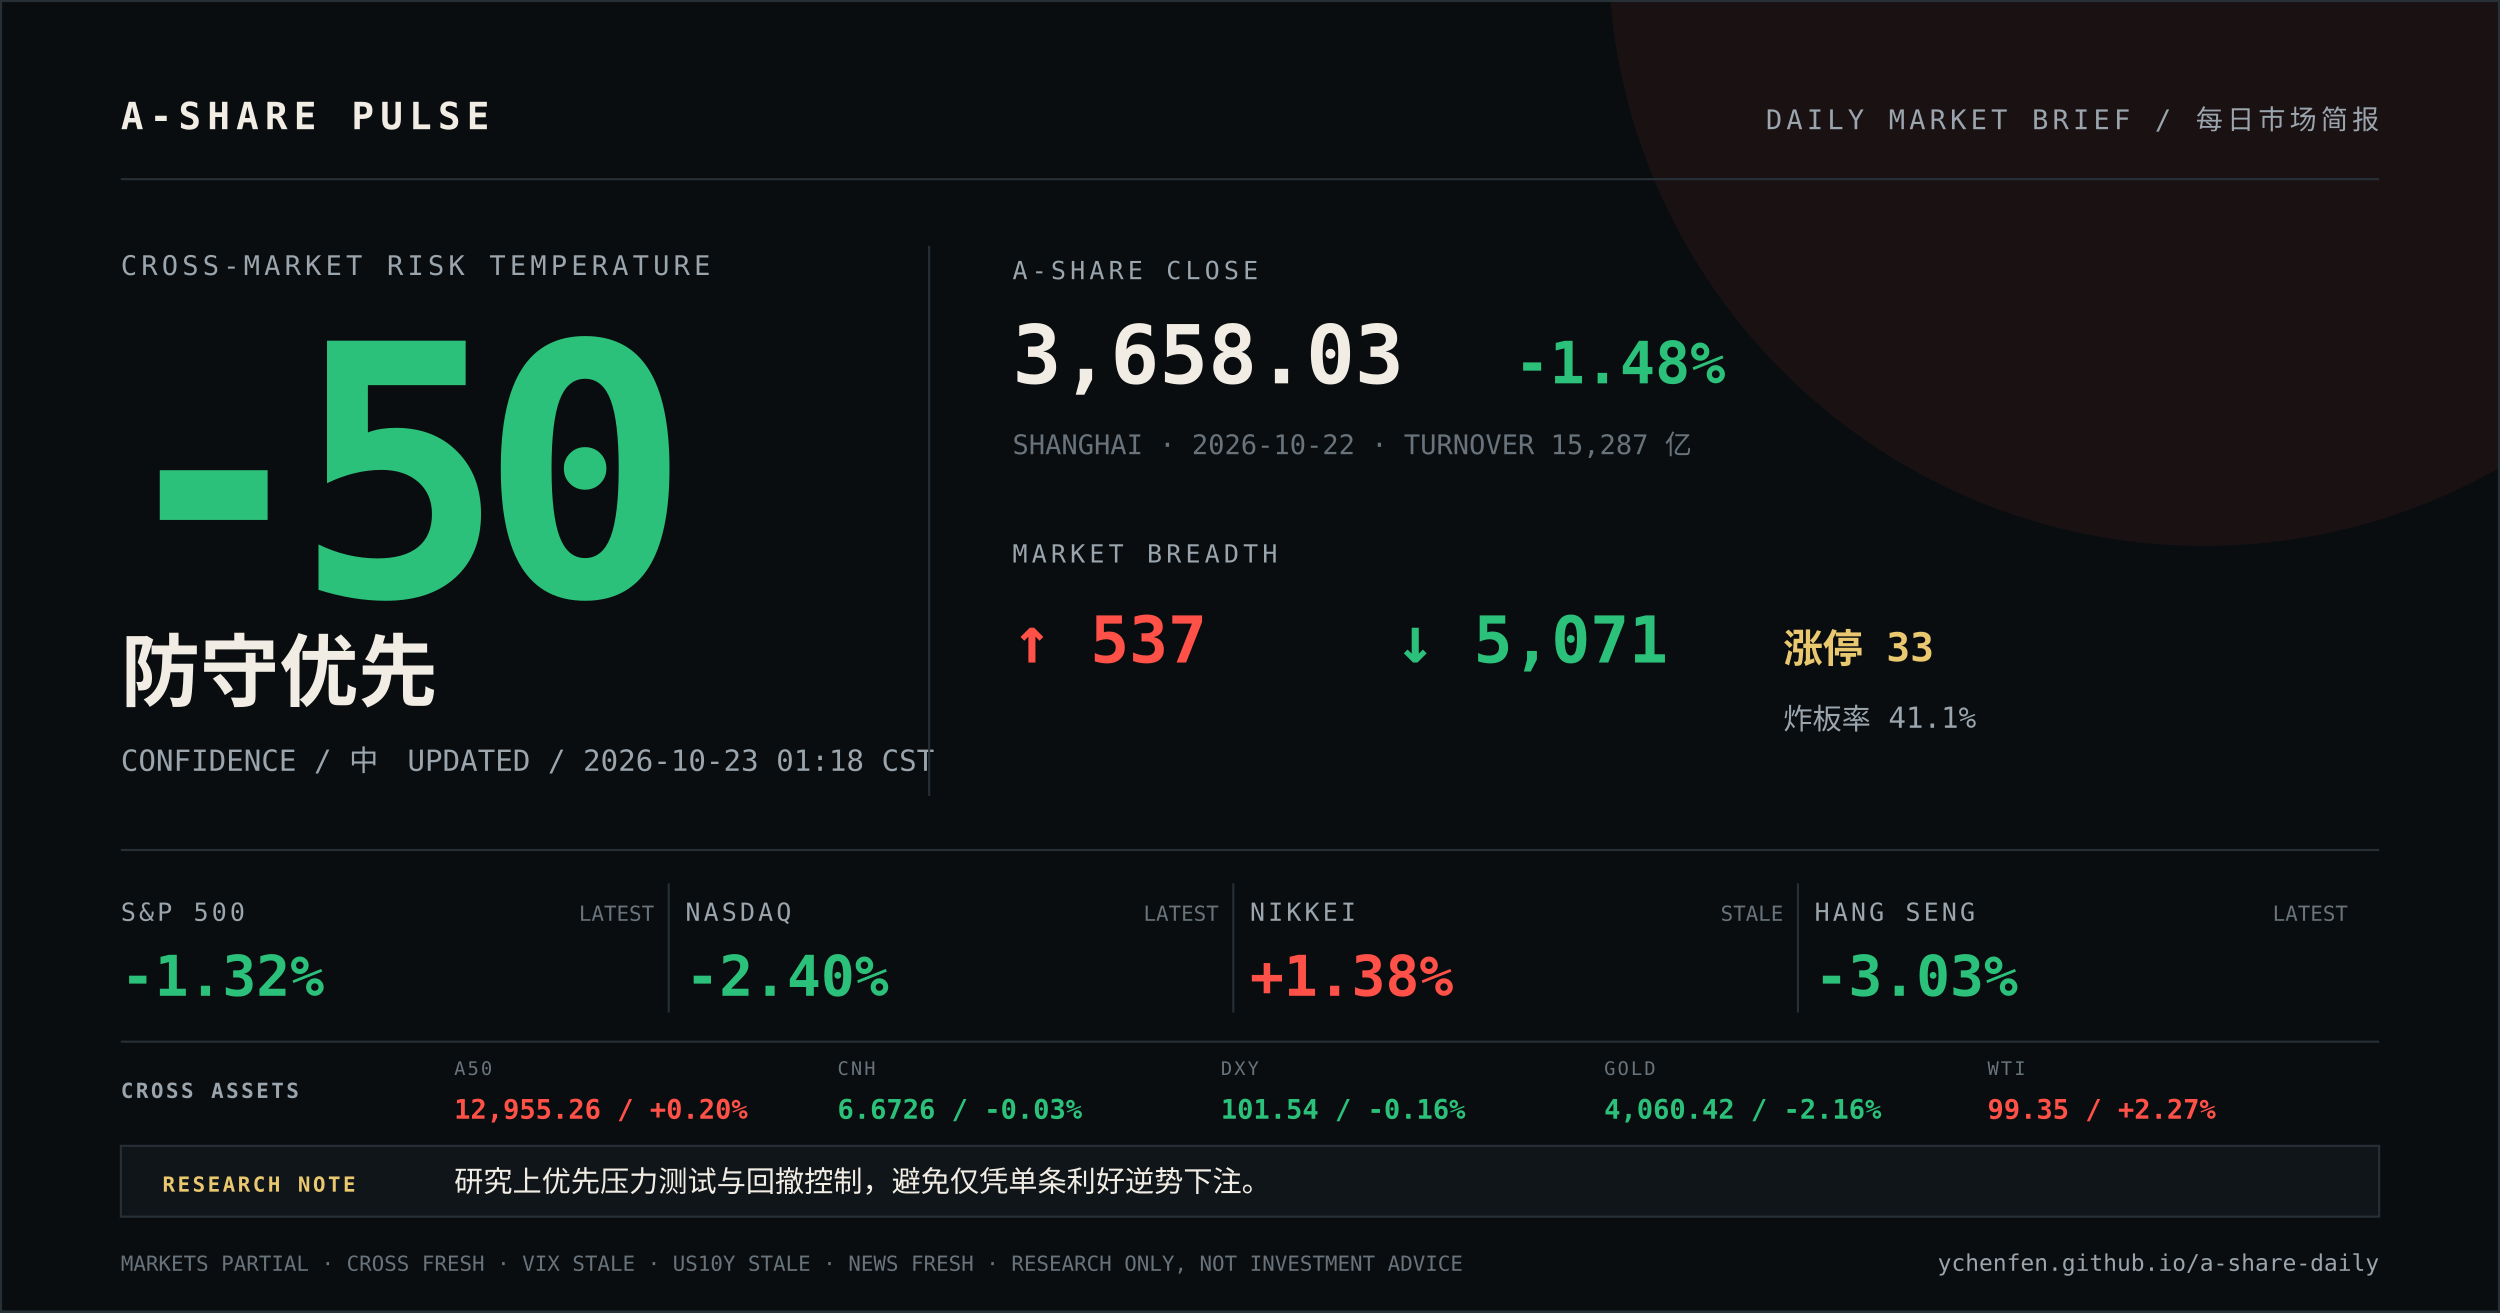
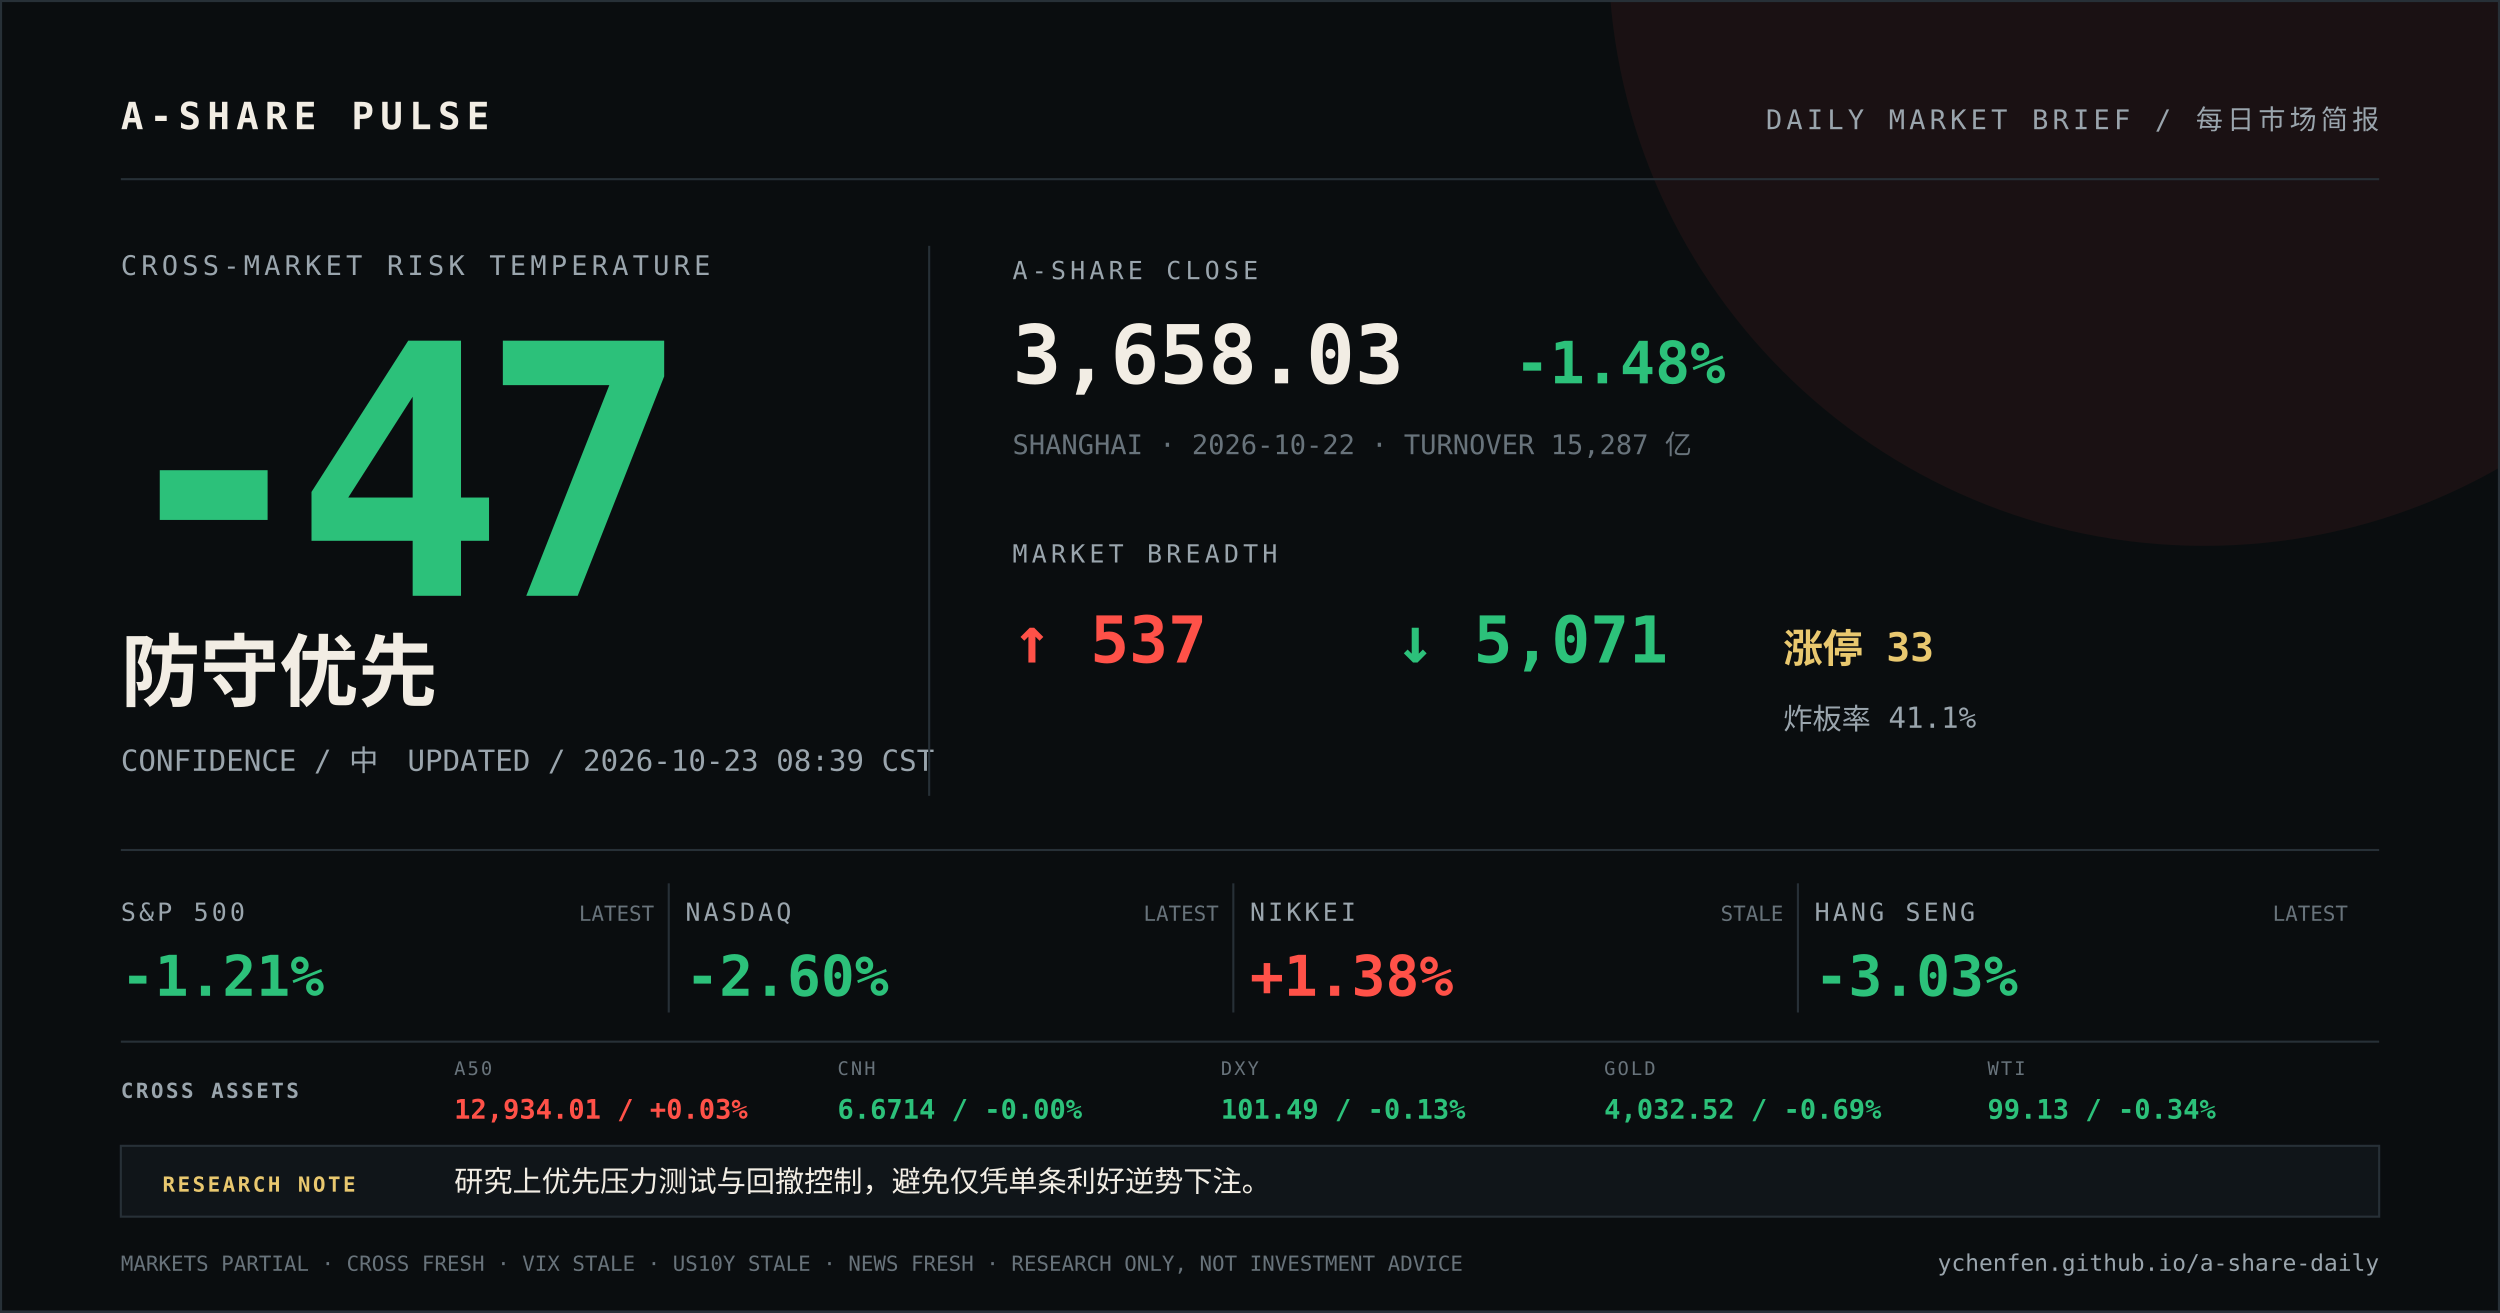
<svg xmlns="http://www.w3.org/2000/svg" width="1200" height="630" viewBox="0 0 1200 630">
  <rect width="1200" height="630" fill="#0a0d0f" />
  <circle cx="1058" cy="-24" r="286" fill="#ff5148" opacity="0.07" />
  <path d="M0 0H1200V630H0Z" fill="none" stroke="#273037" stroke-width="2" />
  <g font-family="DIN Alternate, SFMono-Regular, Menlo, monospace">
    <text x="58" y="62" fill="#f2ede4" font-size="18" font-weight="700" letter-spacing="3">A-SHARE PULSE</text>
    <text x="1142" y="62" fill="#9aa5ad" font-size="13" text-anchor="end" letter-spacing="2">DAILY MARKET BRIEF / 每日市场简报</text>
    <line x1="58" y1="86" x2="1142" y2="86" stroke="#273037" />
    <text x="58" y="132" fill="#9aa5ad" font-size="13" letter-spacing="2">CROSS-MARKET RISK TEMPERATURE</text>
-     <text x="52" y="286" fill="#2cc17a" font-size="168" font-weight="800" letter-spacing="-12">-50</text>
+     <text x="52" y="286" fill="#2cc17a" font-size="168" font-weight="800" letter-spacing="-12">-47</text>
    <text x="58" y="336" fill="#f2ede4" font-size="38" font-weight="700">防守优先</text>
-     <text x="58" y="370" fill="#9aa5ad" font-size="14">CONFIDENCE / 中　UPDATED / 2026-10-23 01:18 CST</text>
+     <text x="58" y="370" fill="#9aa5ad" font-size="14">CONFIDENCE / 中　UPDATED / 2026-10-23 08:39 CST</text>
    <line x1="446" y1="118" x2="446" y2="382" stroke="#273037" />
    <text x="486" y="134" fill="#9aa5ad" font-size="12" letter-spacing="2">A-SHARE CLOSE</text>
    <text x="486" y="184" fill="#f2ede4" font-size="39" font-weight="700">3,658.03</text>
    <text x="727" y="184" fill="#2cc17a" font-size="28" font-weight="700">-1.48%</text>
    <text x="486" y="218" fill="#68737b" font-size="13">SHANGHAI · 2026-10-22 · TURNOVER 15,287 亿</text>
    <text x="486" y="270" fill="#9aa5ad" font-size="12" letter-spacing="2">MARKET BREADTH</text>
    <text x="486" y="318" fill="#ff5148" font-size="31" font-weight="700">↑ 537</text>
    <text x="670" y="318" fill="#2cc17a" font-size="31" font-weight="700">↓ 5,071</text>
    <text x="856" y="318" fill="#e9c86f" font-size="19" font-weight="700">涨停 33</text>
    <text x="856" y="350" fill="#9aa5ad" font-size="14">炸板率 41.1%</text>
    <line x1="58" y1="408" x2="1142" y2="408" stroke="#273037" />
    <text x="58" y="442" fill="#9aa5ad" font-size="12" letter-spacing="1.5">S&amp;P 500</text>
-     <text x="58" y="478" fill="#2cc17a" font-size="27" font-weight="700">-1.32%</text>
+     <text x="58" y="478" fill="#2cc17a" font-size="27" font-weight="700">-1.21%</text>
    <text x="314" y="442" fill="#68737b" font-size="10" text-anchor="end">LATEST</text>
    <line x1="321" y1="424" x2="321" y2="486" stroke="#273037" />
    <text x="329" y="442" fill="#9aa5ad" font-size="12" letter-spacing="1.5">NASDAQ</text>
-     <text x="329" y="478" fill="#2cc17a" font-size="27" font-weight="700">-2.40%</text>
+     <text x="329" y="478" fill="#2cc17a" font-size="27" font-weight="700">-2.60%</text>
    <text x="585" y="442" fill="#68737b" font-size="10" text-anchor="end">LATEST</text>
    <line x1="592" y1="424" x2="592" y2="486" stroke="#273037" />
    <text x="600" y="442" fill="#9aa5ad" font-size="12" letter-spacing="1.5">NIKKEI</text>
    <text x="600" y="478" fill="#ff5148" font-size="27" font-weight="700">+1.38%</text>
    <text x="856" y="442" fill="#68737b" font-size="10" text-anchor="end">STALE</text>
    <line x1="863" y1="424" x2="863" y2="486" stroke="#273037" />
    <text x="871" y="442" fill="#9aa5ad" font-size="12" letter-spacing="1.5">HANG SENG</text>
    <text x="871" y="478" fill="#2cc17a" font-size="27" font-weight="700">-3.03%</text>
    <text x="1127" y="442" fill="#68737b" font-size="10" text-anchor="end">LATEST</text>
    <line x1="58" y1="500" x2="1142" y2="500" stroke="#273037" />
    <text x="58" y="527" fill="#9aa5ad" font-size="10" font-weight="700" letter-spacing="1.2">CROSS ASSETS</text>
    <text x="218" y="516" fill="#68737b" font-size="9" letter-spacing="1">A50</text>
-     <text x="218" y="537" fill="#ff5148" font-size="13" font-weight="700">12,955.26 / +0.20%</text>
+     <text x="218" y="537" fill="#ff5148" font-size="13" font-weight="700">12,934.01 / +0.03%</text>
    <text x="402" y="516" fill="#68737b" font-size="9" letter-spacing="1">CNH</text>
-     <text x="402" y="537" fill="#2cc17a" font-size="13" font-weight="700">6.6726 / -0.03%</text>
+     <text x="402" y="537" fill="#2cc17a" font-size="13" font-weight="700">6.6714 / -0.00%</text>
    <text x="586" y="516" fill="#68737b" font-size="9" letter-spacing="1">DXY</text>
-     <text x="586" y="537" fill="#2cc17a" font-size="13" font-weight="700">101.54 / -0.16%</text>
+     <text x="586" y="537" fill="#2cc17a" font-size="13" font-weight="700">101.49 / -0.13%</text>
    <text x="770" y="516" fill="#68737b" font-size="9" letter-spacing="1">GOLD</text>
-     <text x="770" y="537" fill="#2cc17a" font-size="13" font-weight="700">4,060.42 / -2.16%</text>
+     <text x="770" y="537" fill="#2cc17a" font-size="13" font-weight="700">4,032.52 / -0.69%</text>
    <text x="954" y="516" fill="#68737b" font-size="9" letter-spacing="1">WTI</text>
-     <text x="954" y="537" fill="#ff5148" font-size="13" font-weight="700">99.35 / +2.27%</text>
+     <text x="954" y="537" fill="#2cc17a" font-size="13" font-weight="700">99.13 / -0.34%</text>
    <rect x="58" y="550" width="1084" height="34" fill="#101519" stroke="#273037" />
    <text x="78" y="572" fill="#e9c86f" font-size="10" font-weight="700" letter-spacing="1.2">RESEARCH NOTE</text>
    <text x="218" y="572" fill="#f2ede4" font-size="14">研究上优先压力测试与回撤控制，避免仅凭单条利好逆势下注。</text>
    <text x="58" y="610" fill="#68737b" font-size="10">MARKETS PARTIAL · CROSS FRESH · VIX STALE · US10Y STALE · NEWS FRESH · RESEARCH ONLY, NOT INVESTMENT ADVICE</text>
    <text x="1142" y="610" fill="#9aa5ad" font-size="11" text-anchor="end">ychenfen.github.io/a-share-daily</text>
  </g>
</svg>
